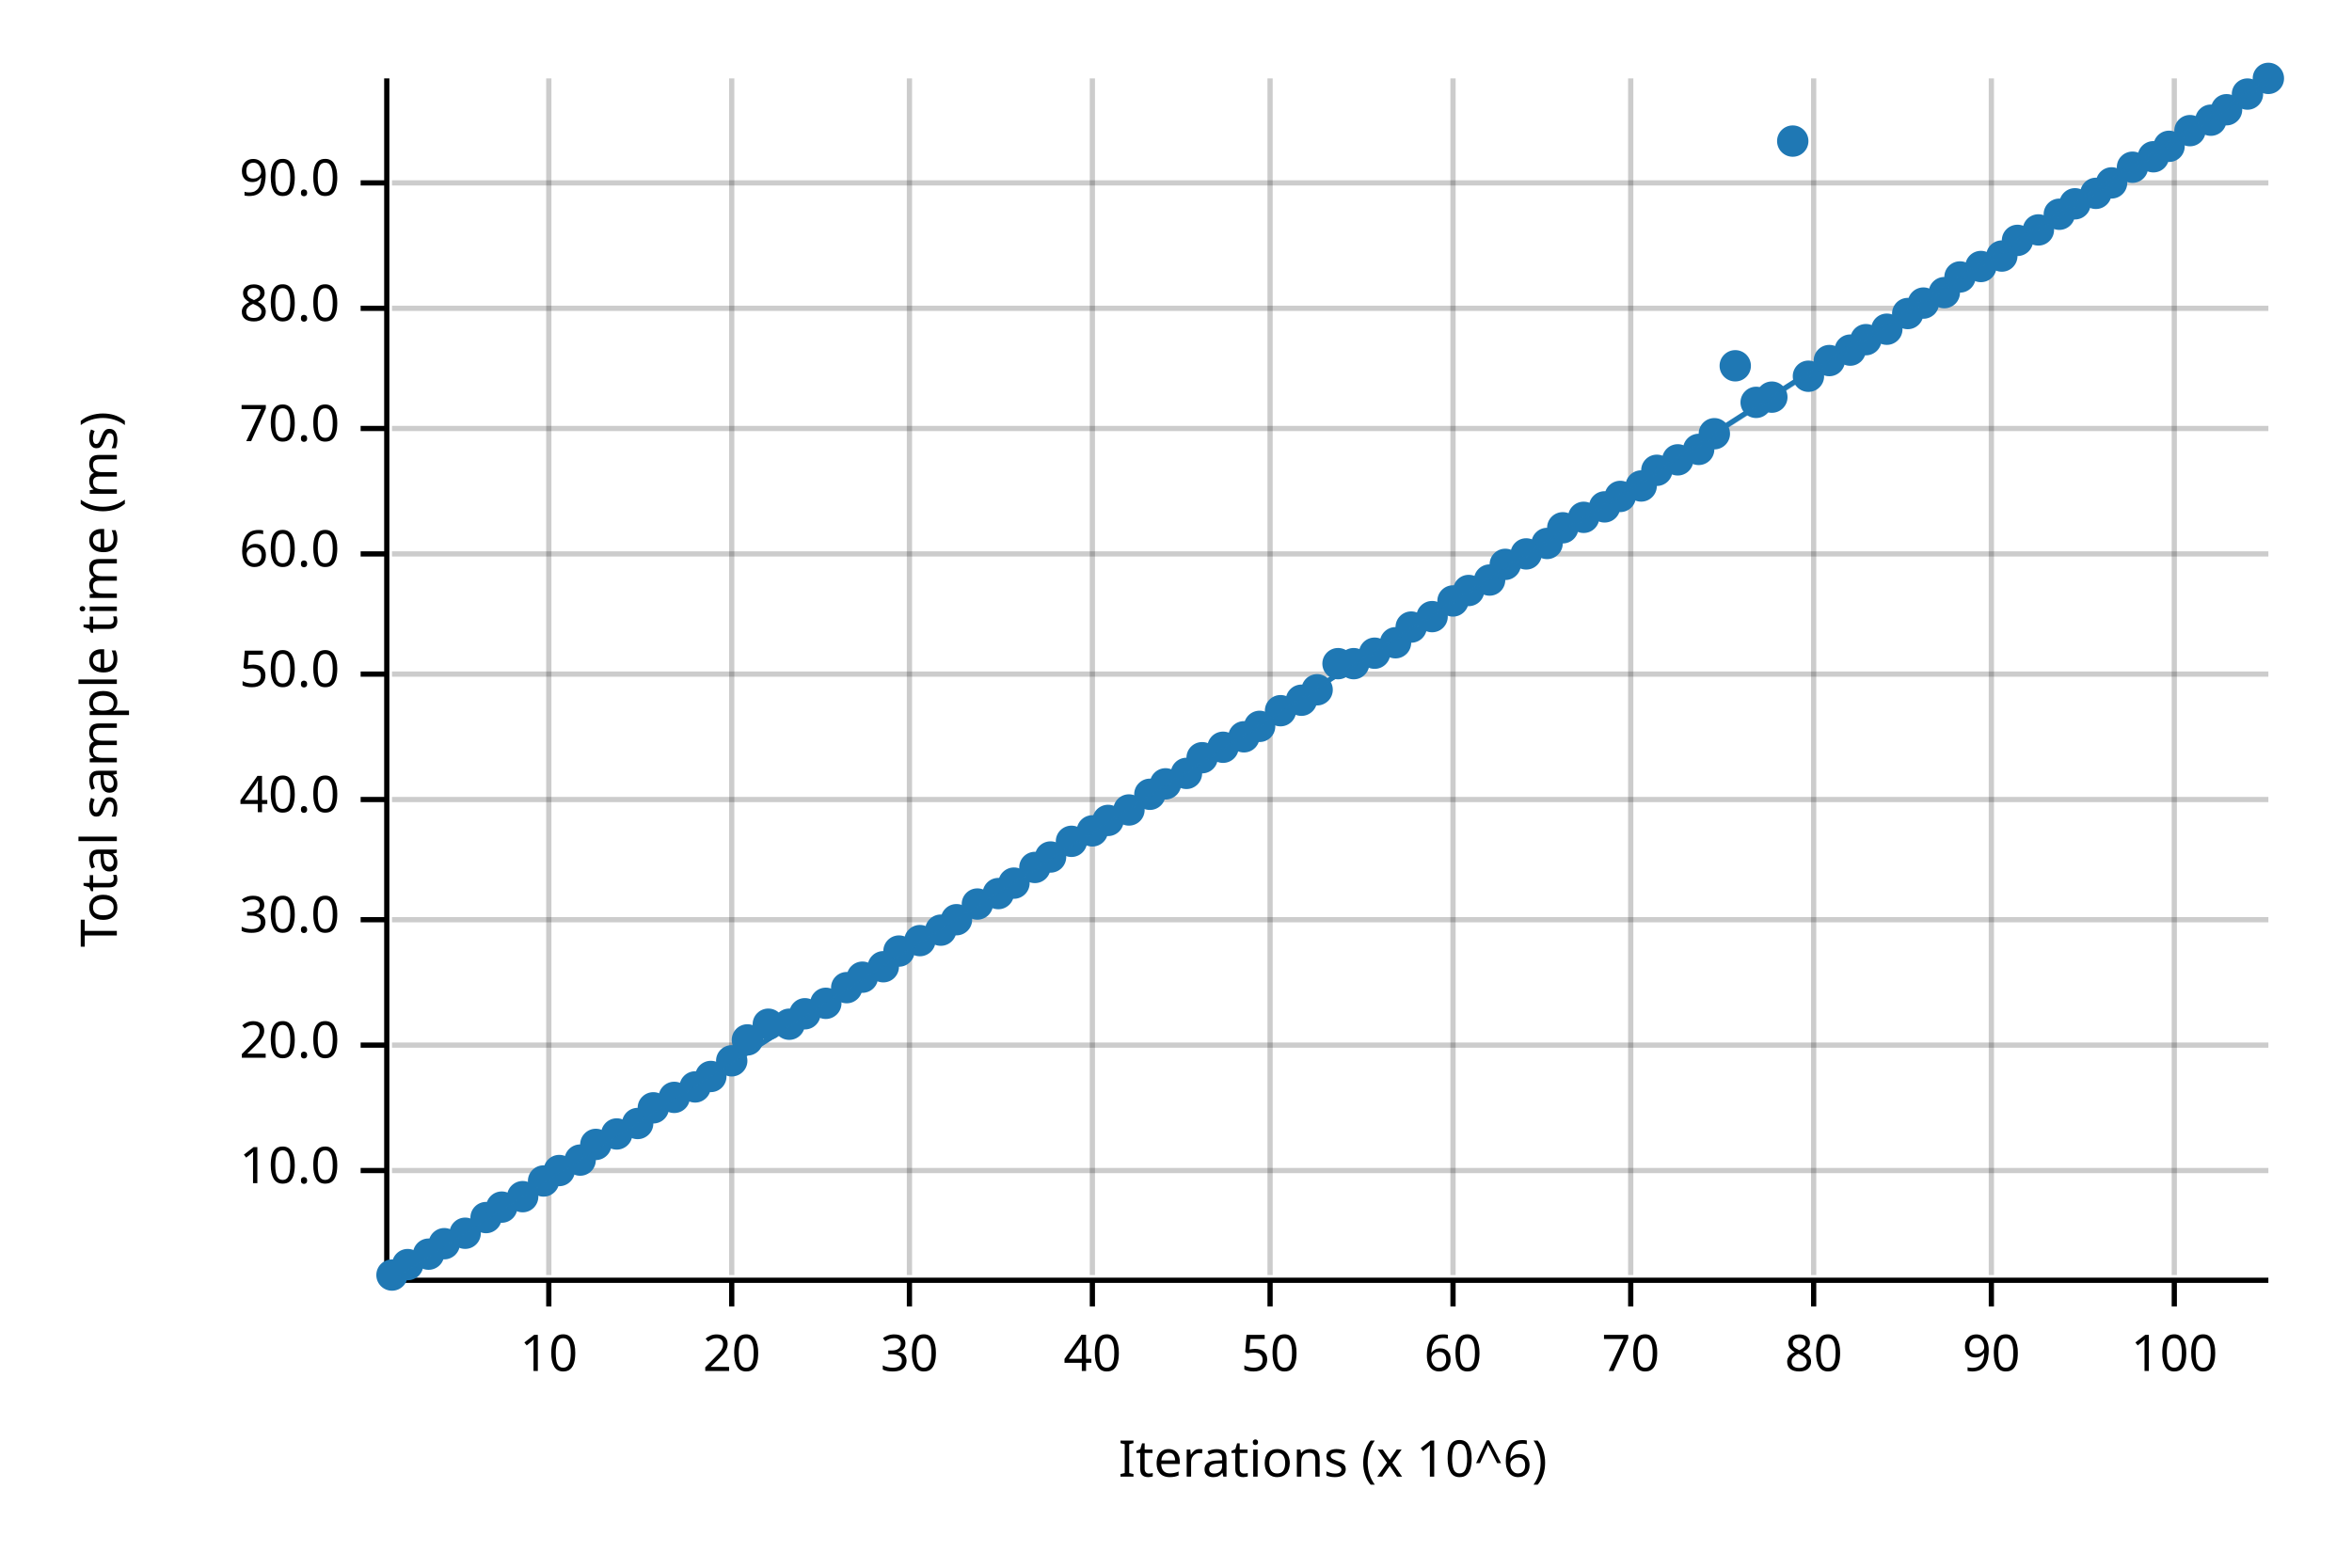
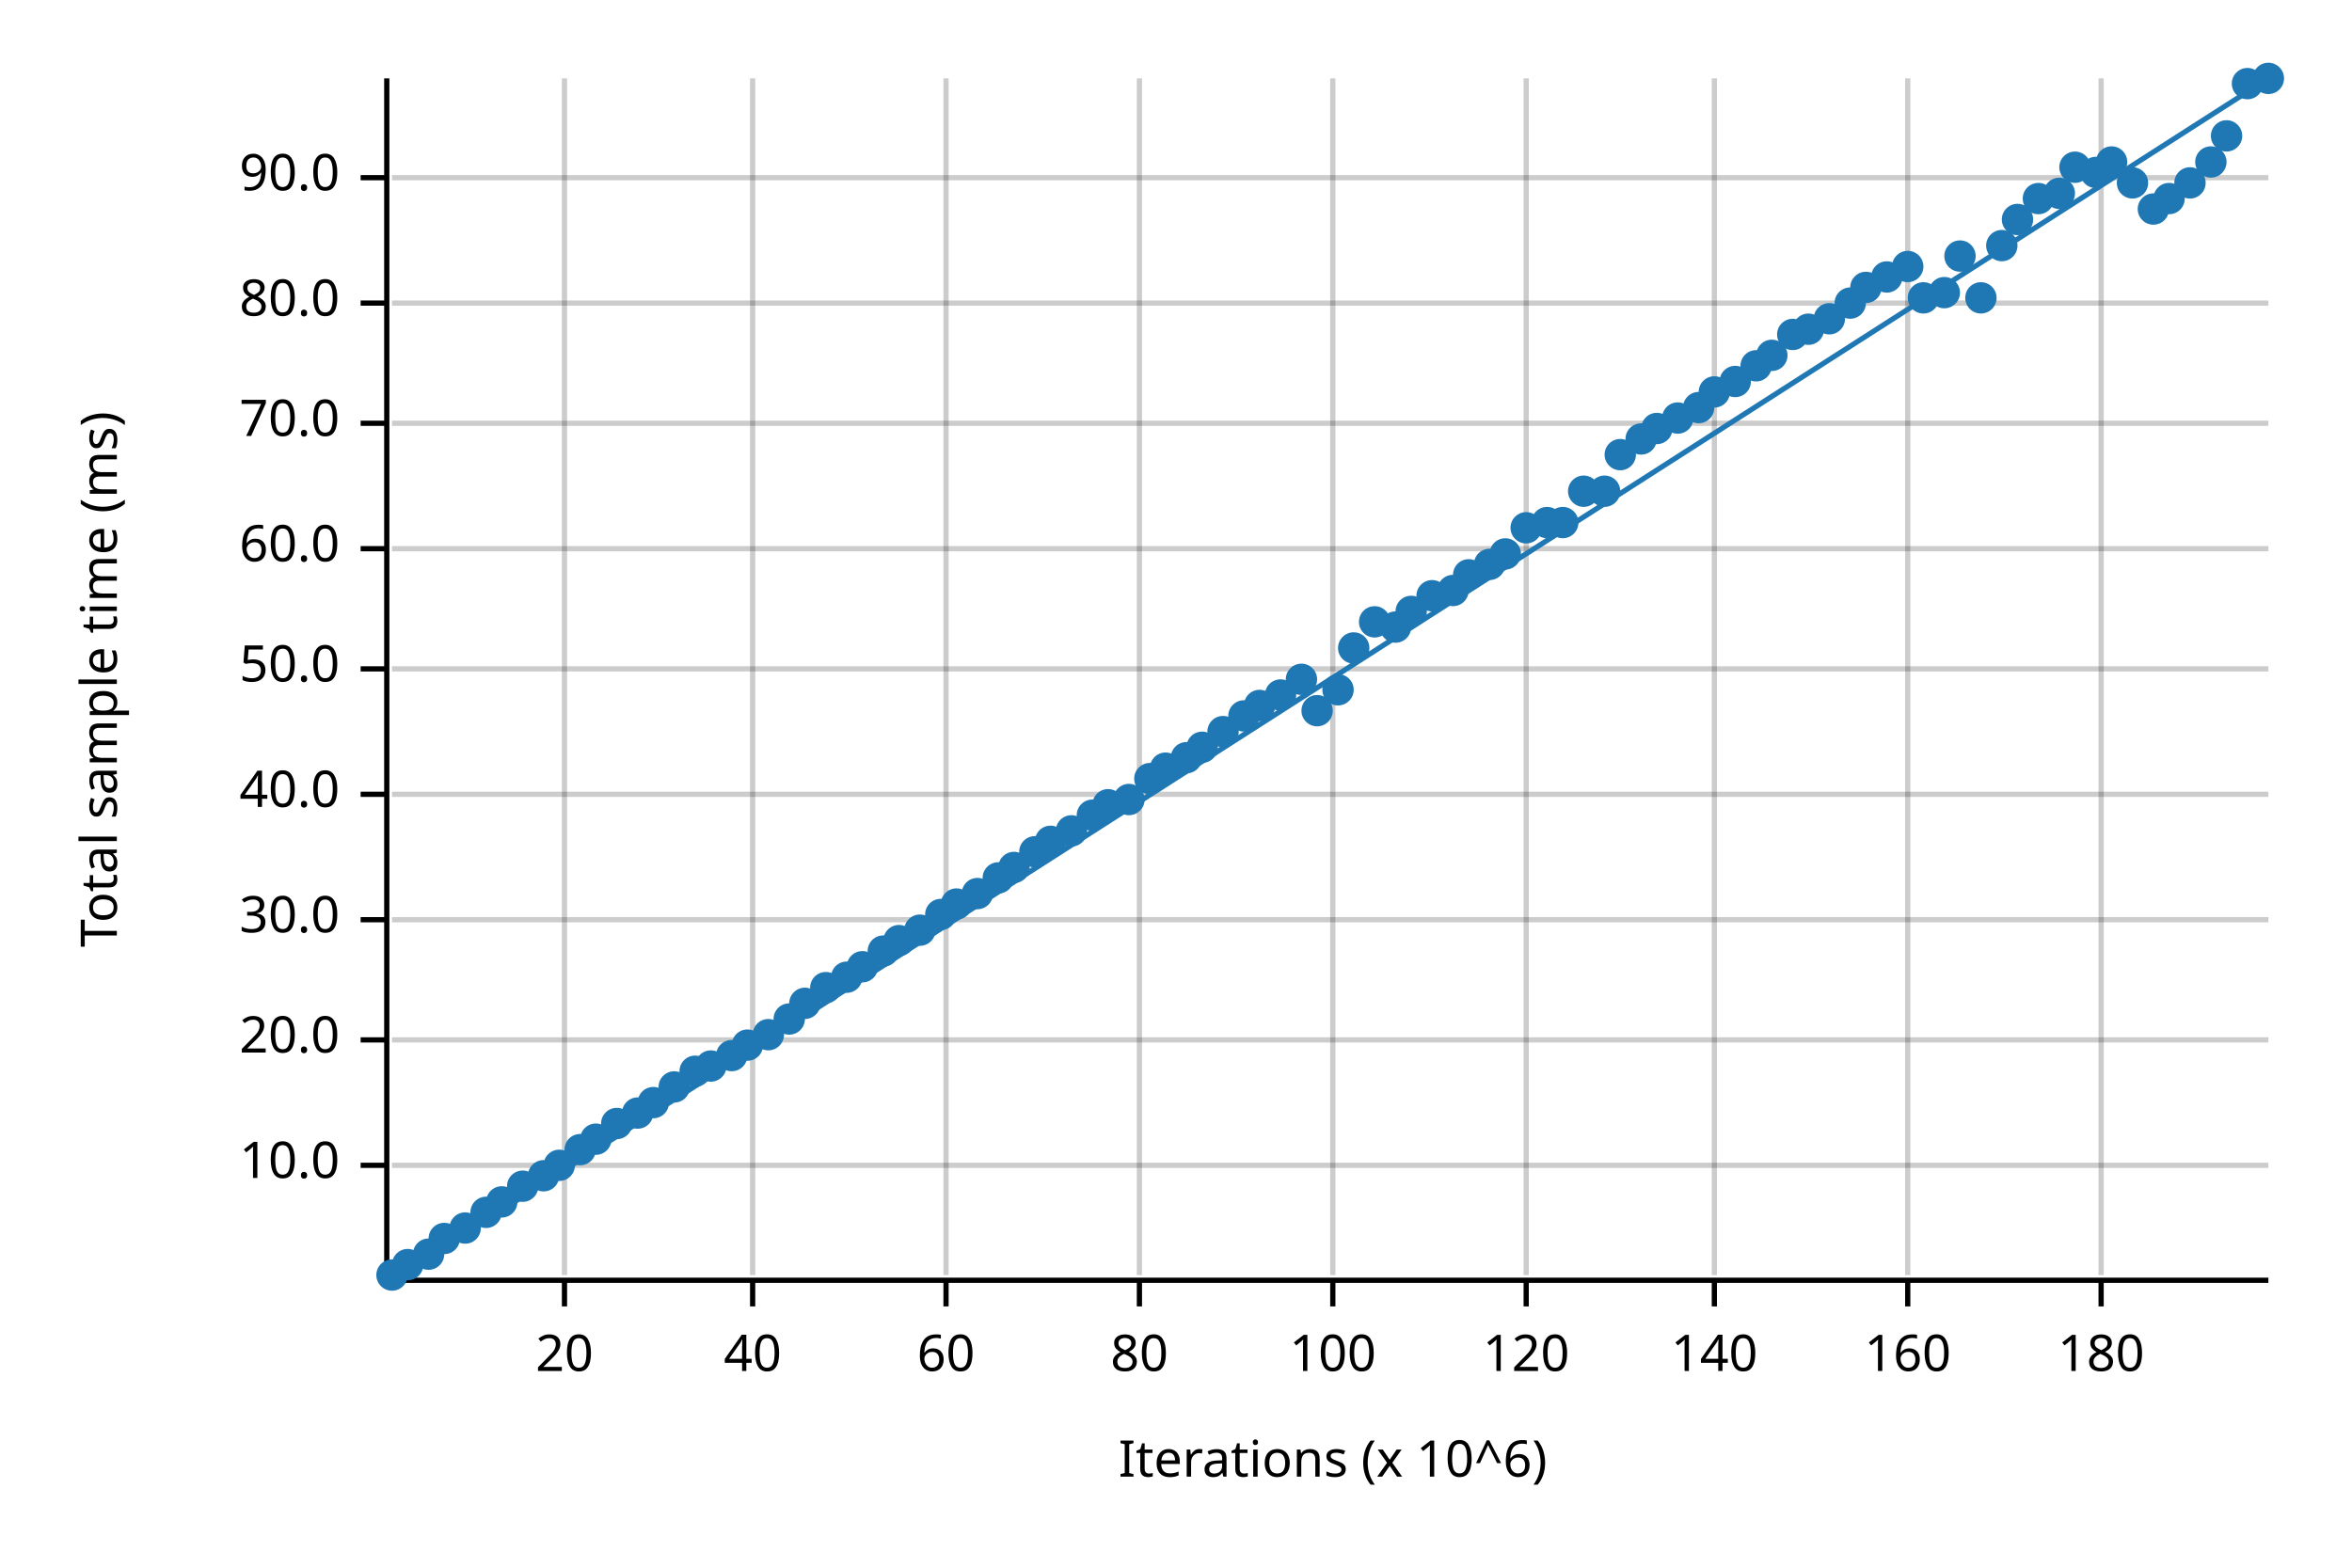
<svg xmlns="http://www.w3.org/2000/svg" width="450" height="300" viewBox="0 0 450 300">
  <text x="15" y="130" dy="0.76em" text-anchor="middle" font-family="sans-serif" font-size="9.677" opacity="1" fill="#000000" transform="rotate(270, 15, 130)">
Total sample time (ms)
</text>
  <text x="255" y="285" dy="-0.5ex" text-anchor="middle" font-family="sans-serif" font-size="9.677" opacity="1" fill="#000000">
Iterations (x 10^6)
</text>
-   <line opacity="0.2" stroke="#000000" stroke-width="1" x1="105" y1="244" x2="105" y2="15" />
-   <line opacity="0.2" stroke="#000000" stroke-width="1" x1="140" y1="244" x2="140" y2="15" />
-   <line opacity="0.2" stroke="#000000" stroke-width="1" x1="174" y1="244" x2="174" y2="15" />
-   <line opacity="0.2" stroke="#000000" stroke-width="1" x1="209" y1="244" x2="209" y2="15" />
-   <line opacity="0.2" stroke="#000000" stroke-width="1" x1="243" y1="244" x2="243" y2="15" />
-   <line opacity="0.2" stroke="#000000" stroke-width="1" x1="278" y1="244" x2="278" y2="15" />
-   <line opacity="0.2" stroke="#000000" stroke-width="1" x1="312" y1="244" x2="312" y2="15" />
-   <line opacity="0.2" stroke="#000000" stroke-width="1" x1="347" y1="244" x2="347" y2="15" />
-   <line opacity="0.2" stroke="#000000" stroke-width="1" x1="381" y1="244" x2="381" y2="15" />
-   <line opacity="0.2" stroke="#000000" stroke-width="1" x1="416" y1="244" x2="416" y2="15" />
-   <line opacity="0.2" stroke="#000000" stroke-width="1" x1="75" y1="224" x2="434" y2="224" />
-   <line opacity="0.2" stroke="#000000" stroke-width="1" x1="75" y1="200" x2="434" y2="200" />
+   <line opacity="0.2" stroke="#000000" stroke-width="1" x1="108" y1="244" x2="108" y2="15" />
+   <line opacity="0.2" stroke="#000000" stroke-width="1" x1="144" y1="244" x2="144" y2="15" />
+   <line opacity="0.2" stroke="#000000" stroke-width="1" x1="181" y1="244" x2="181" y2="15" />
+   <line opacity="0.2" stroke="#000000" stroke-width="1" x1="218" y1="244" x2="218" y2="15" />
+   <line opacity="0.2" stroke="#000000" stroke-width="1" x1="255" y1="244" x2="255" y2="15" />
+   <line opacity="0.2" stroke="#000000" stroke-width="1" x1="292" y1="244" x2="292" y2="15" />
+   <line opacity="0.2" stroke="#000000" stroke-width="1" x1="328" y1="244" x2="328" y2="15" />
+   <line opacity="0.2" stroke="#000000" stroke-width="1" x1="365" y1="244" x2="365" y2="15" />
+   <line opacity="0.2" stroke="#000000" stroke-width="1" x1="402" y1="244" x2="402" y2="15" />
+   <line opacity="0.2" stroke="#000000" stroke-width="1" x1="75" y1="223" x2="434" y2="223" />
+   <line opacity="0.2" stroke="#000000" stroke-width="1" x1="75" y1="199" x2="434" y2="199" />
  <line opacity="0.2" stroke="#000000" stroke-width="1" x1="75" y1="176" x2="434" y2="176" />
-   <line opacity="0.2" stroke="#000000" stroke-width="1" x1="75" y1="153" x2="434" y2="153" />
-   <line opacity="0.2" stroke="#000000" stroke-width="1" x1="75" y1="129" x2="434" y2="129" />
-   <line opacity="0.2" stroke="#000000" stroke-width="1" x1="75" y1="106" x2="434" y2="106" />
-   <line opacity="0.2" stroke="#000000" stroke-width="1" x1="75" y1="82" x2="434" y2="82" />
-   <line opacity="0.2" stroke="#000000" stroke-width="1" x1="75" y1="59" x2="434" y2="59" />
-   <line opacity="0.2" stroke="#000000" stroke-width="1" x1="75" y1="35" x2="434" y2="35" />
+   <line opacity="0.2" stroke="#000000" stroke-width="1" x1="75" y1="152" x2="434" y2="152" />
+   <line opacity="0.2" stroke="#000000" stroke-width="1" x1="75" y1="128" x2="434" y2="128" />
+   <line opacity="0.2" stroke="#000000" stroke-width="1" x1="75" y1="105" x2="434" y2="105" />
+   <line opacity="0.2" stroke="#000000" stroke-width="1" x1="75" y1="81" x2="434" y2="81" />
+   <line opacity="0.2" stroke="#000000" stroke-width="1" x1="75" y1="58" x2="434" y2="58" />
+   <line opacity="0.2" stroke="#000000" stroke-width="1" x1="75" y1="34" x2="434" y2="34" />
  <polyline fill="none" opacity="1" stroke="#000000" stroke-width="1" points="74,15 74,244 " />
-   <text x="65" y="224" dy="0.5ex" text-anchor="end" font-family="sans-serif" font-size="9.677" opacity="1" fill="#000000">
+   <text x="65" y="223" dy="0.5ex" text-anchor="end" font-family="sans-serif" font-size="9.677" opacity="1" fill="#000000">
10.0
</text>
-   <polyline fill="none" opacity="1" stroke="#000000" stroke-width="1" points="69,224 74,224 " />
-   <text x="65" y="200" dy="0.5ex" text-anchor="end" font-family="sans-serif" font-size="9.677" opacity="1" fill="#000000">
+   <polyline fill="none" opacity="1" stroke="#000000" stroke-width="1" points="69,223 74,223 " />
+   <text x="65" y="199" dy="0.5ex" text-anchor="end" font-family="sans-serif" font-size="9.677" opacity="1" fill="#000000">
20.0
</text>
-   <polyline fill="none" opacity="1" stroke="#000000" stroke-width="1" points="69,200 74,200 " />
+   <polyline fill="none" opacity="1" stroke="#000000" stroke-width="1" points="69,199 74,199 " />
  <text x="65" y="176" dy="0.5ex" text-anchor="end" font-family="sans-serif" font-size="9.677" opacity="1" fill="#000000">
30.0
</text>
  <polyline fill="none" opacity="1" stroke="#000000" stroke-width="1" points="69,176 74,176 " />
-   <text x="65" y="153" dy="0.5ex" text-anchor="end" font-family="sans-serif" font-size="9.677" opacity="1" fill="#000000">
+   <text x="65" y="152" dy="0.5ex" text-anchor="end" font-family="sans-serif" font-size="9.677" opacity="1" fill="#000000">
40.0
</text>
-   <polyline fill="none" opacity="1" stroke="#000000" stroke-width="1" points="69,153 74,153 " />
-   <text x="65" y="129" dy="0.5ex" text-anchor="end" font-family="sans-serif" font-size="9.677" opacity="1" fill="#000000">
+   <polyline fill="none" opacity="1" stroke="#000000" stroke-width="1" points="69,152 74,152 " />
+   <text x="65" y="128" dy="0.5ex" text-anchor="end" font-family="sans-serif" font-size="9.677" opacity="1" fill="#000000">
50.0
</text>
-   <polyline fill="none" opacity="1" stroke="#000000" stroke-width="1" points="69,129 74,129 " />
-   <text x="65" y="106" dy="0.5ex" text-anchor="end" font-family="sans-serif" font-size="9.677" opacity="1" fill="#000000">
+   <polyline fill="none" opacity="1" stroke="#000000" stroke-width="1" points="69,128 74,128 " />
+   <text x="65" y="105" dy="0.5ex" text-anchor="end" font-family="sans-serif" font-size="9.677" opacity="1" fill="#000000">
60.0
</text>
-   <polyline fill="none" opacity="1" stroke="#000000" stroke-width="1" points="69,106 74,106 " />
-   <text x="65" y="82" dy="0.5ex" text-anchor="end" font-family="sans-serif" font-size="9.677" opacity="1" fill="#000000">
+   <polyline fill="none" opacity="1" stroke="#000000" stroke-width="1" points="69,105 74,105 " />
+   <text x="65" y="81" dy="0.5ex" text-anchor="end" font-family="sans-serif" font-size="9.677" opacity="1" fill="#000000">
70.0
</text>
-   <polyline fill="none" opacity="1" stroke="#000000" stroke-width="1" points="69,82 74,82 " />
-   <text x="65" y="59" dy="0.5ex" text-anchor="end" font-family="sans-serif" font-size="9.677" opacity="1" fill="#000000">
+   <polyline fill="none" opacity="1" stroke="#000000" stroke-width="1" points="69,81 74,81 " />
+   <text x="65" y="58" dy="0.5ex" text-anchor="end" font-family="sans-serif" font-size="9.677" opacity="1" fill="#000000">
80.0
</text>
-   <polyline fill="none" opacity="1" stroke="#000000" stroke-width="1" points="69,59 74,59 " />
-   <text x="65" y="35" dy="0.5ex" text-anchor="end" font-family="sans-serif" font-size="9.677" opacity="1" fill="#000000">
+   <polyline fill="none" opacity="1" stroke="#000000" stroke-width="1" points="69,58 74,58 " />
+   <text x="65" y="34" dy="0.5ex" text-anchor="end" font-family="sans-serif" font-size="9.677" opacity="1" fill="#000000">
90.0
</text>
-   <polyline fill="none" opacity="1" stroke="#000000" stroke-width="1" points="69,35 74,35 " />
+   <polyline fill="none" opacity="1" stroke="#000000" stroke-width="1" points="69,34 74,34 " />
  <polyline fill="none" opacity="1" stroke="#000000" stroke-width="1" points="75,245 434,245 " />
-   <text x="105" y="255" dy="0.76em" text-anchor="middle" font-family="sans-serif" font-size="9.677" opacity="1" fill="#000000">
- 10
- </text>
-   <polyline fill="none" opacity="1" stroke="#000000" stroke-width="1" points="105,245 105,250 " />
-   <text x="140" y="255" dy="0.76em" text-anchor="middle" font-family="sans-serif" font-size="9.677" opacity="1" fill="#000000">
+   <text x="108" y="255" dy="0.76em" text-anchor="middle" font-family="sans-serif" font-size="9.677" opacity="1" fill="#000000">
20
</text>
-   <polyline fill="none" opacity="1" stroke="#000000" stroke-width="1" points="140,245 140,250 " />
-   <text x="174" y="255" dy="0.76em" text-anchor="middle" font-family="sans-serif" font-size="9.677" opacity="1" fill="#000000">
- 30
- </text>
-   <polyline fill="none" opacity="1" stroke="#000000" stroke-width="1" points="174,245 174,250 " />
-   <text x="209" y="255" dy="0.76em" text-anchor="middle" font-family="sans-serif" font-size="9.677" opacity="1" fill="#000000">
+   <polyline fill="none" opacity="1" stroke="#000000" stroke-width="1" points="108,245 108,250 " />
+   <text x="144" y="255" dy="0.76em" text-anchor="middle" font-family="sans-serif" font-size="9.677" opacity="1" fill="#000000">
40
</text>
-   <polyline fill="none" opacity="1" stroke="#000000" stroke-width="1" points="209,245 209,250 " />
-   <text x="243" y="255" dy="0.76em" text-anchor="middle" font-family="sans-serif" font-size="9.677" opacity="1" fill="#000000">
- 50
- </text>
-   <polyline fill="none" opacity="1" stroke="#000000" stroke-width="1" points="243,245 243,250 " />
-   <text x="278" y="255" dy="0.76em" text-anchor="middle" font-family="sans-serif" font-size="9.677" opacity="1" fill="#000000">
+   <polyline fill="none" opacity="1" stroke="#000000" stroke-width="1" points="144,245 144,250 " />
+   <text x="181" y="255" dy="0.76em" text-anchor="middle" font-family="sans-serif" font-size="9.677" opacity="1" fill="#000000">
60
</text>
-   <polyline fill="none" opacity="1" stroke="#000000" stroke-width="1" points="278,245 278,250 " />
-   <text x="312" y="255" dy="0.76em" text-anchor="middle" font-family="sans-serif" font-size="9.677" opacity="1" fill="#000000">
- 70
- </text>
-   <polyline fill="none" opacity="1" stroke="#000000" stroke-width="1" points="312,245 312,250 " />
-   <text x="347" y="255" dy="0.76em" text-anchor="middle" font-family="sans-serif" font-size="9.677" opacity="1" fill="#000000">
+   <polyline fill="none" opacity="1" stroke="#000000" stroke-width="1" points="181,245 181,250 " />
+   <text x="218" y="255" dy="0.76em" text-anchor="middle" font-family="sans-serif" font-size="9.677" opacity="1" fill="#000000">
80
</text>
-   <polyline fill="none" opacity="1" stroke="#000000" stroke-width="1" points="347,245 347,250 " />
-   <text x="381" y="255" dy="0.76em" text-anchor="middle" font-family="sans-serif" font-size="9.677" opacity="1" fill="#000000">
- 90
- </text>
-   <polyline fill="none" opacity="1" stroke="#000000" stroke-width="1" points="381,245 381,250 " />
-   <text x="416" y="255" dy="0.76em" text-anchor="middle" font-family="sans-serif" font-size="9.677" opacity="1" fill="#000000">
+   <polyline fill="none" opacity="1" stroke="#000000" stroke-width="1" points="218,245 218,250 " />
+   <text x="255" y="255" dy="0.76em" text-anchor="middle" font-family="sans-serif" font-size="9.677" opacity="1" fill="#000000">
100
</text>
-   <polyline fill="none" opacity="1" stroke="#000000" stroke-width="1" points="416,245 416,250 " />
+   <polyline fill="none" opacity="1" stroke="#000000" stroke-width="1" points="255,245 255,250 " />
+   <text x="292" y="255" dy="0.76em" text-anchor="middle" font-family="sans-serif" font-size="9.677" opacity="1" fill="#000000">
+ 120
+ </text>
+   <polyline fill="none" opacity="1" stroke="#000000" stroke-width="1" points="292,245 292,250 " />
+   <text x="328" y="255" dy="0.76em" text-anchor="middle" font-family="sans-serif" font-size="9.677" opacity="1" fill="#000000">
+ 140
+ </text>
+   <polyline fill="none" opacity="1" stroke="#000000" stroke-width="1" points="328,245 328,250 " />
+   <text x="365" y="255" dy="0.76em" text-anchor="middle" font-family="sans-serif" font-size="9.677" opacity="1" fill="#000000">
+ 160
+ </text>
+   <polyline fill="none" opacity="1" stroke="#000000" stroke-width="1" points="365,245 365,250 " />
+   <text x="402" y="255" dy="0.76em" text-anchor="middle" font-family="sans-serif" font-size="9.677" opacity="1" fill="#000000">
+ 180
+ </text>
+   <polyline fill="none" opacity="1" stroke="#000000" stroke-width="1" points="402,245 402,250 " />
  <circle cx="75" cy="244" r="3" opacity="1" fill="#1F78B4" stroke="none" stroke-width="1" />
  <circle cx="78" cy="242" r="3" opacity="1" fill="#1F78B4" stroke="none" stroke-width="1" />
  <circle cx="82" cy="240" r="3" opacity="1" fill="#1F78B4" stroke="none" stroke-width="1" />
-   <circle cx="85" cy="238" r="3" opacity="1" fill="#1F78B4" stroke="none" stroke-width="1" />
-   <circle cx="89" cy="236" r="3" opacity="1" fill="#1F78B4" stroke="none" stroke-width="1" />
-   <circle cx="93" cy="233" r="3" opacity="1" fill="#1F78B4" stroke="none" stroke-width="1" />
-   <circle cx="96" cy="231" r="3" opacity="1" fill="#1F78B4" stroke="none" stroke-width="1" />
-   <circle cx="100" cy="229" r="3" opacity="1" fill="#1F78B4" stroke="none" stroke-width="1" />
-   <circle cx="104" cy="226" r="3" opacity="1" fill="#1F78B4" stroke="none" stroke-width="1" />
-   <circle cx="107" cy="224" r="3" opacity="1" fill="#1F78B4" stroke="none" stroke-width="1" />
-   <circle cx="111" cy="222" r="3" opacity="1" fill="#1F78B4" stroke="none" stroke-width="1" />
-   <circle cx="114" cy="219" r="3" opacity="1" fill="#1F78B4" stroke="none" stroke-width="1" />
-   <circle cx="118" cy="217" r="3" opacity="1" fill="#1F78B4" stroke="none" stroke-width="1" />
-   <circle cx="122" cy="215" r="3" opacity="1" fill="#1F78B4" stroke="none" stroke-width="1" />
-   <circle cx="125" cy="212" r="3" opacity="1" fill="#1F78B4" stroke="none" stroke-width="1" />
-   <circle cx="129" cy="210" r="3" opacity="1" fill="#1F78B4" stroke="none" stroke-width="1" />
-   <circle cx="133" cy="208" r="3" opacity="1" fill="#1F78B4" stroke="none" stroke-width="1" />
-   <circle cx="136" cy="206" r="3" opacity="1" fill="#1F78B4" stroke="none" stroke-width="1" />
-   <circle cx="140" cy="203" r="3" opacity="1" fill="#1F78B4" stroke="none" stroke-width="1" />
-   <circle cx="143" cy="199" r="3" opacity="1" fill="#1F78B4" stroke="none" stroke-width="1" />
-   <circle cx="147" cy="196" r="3" opacity="1" fill="#1F78B4" stroke="none" stroke-width="1" />
-   <circle cx="151" cy="196" r="3" opacity="1" fill="#1F78B4" stroke="none" stroke-width="1" />
-   <circle cx="154" cy="194" r="3" opacity="1" fill="#1F78B4" stroke="none" stroke-width="1" />
-   <circle cx="158" cy="192" r="3" opacity="1" fill="#1F78B4" stroke="none" stroke-width="1" />
-   <circle cx="162" cy="189" r="3" opacity="1" fill="#1F78B4" stroke="none" stroke-width="1" />
-   <circle cx="165" cy="187" r="3" opacity="1" fill="#1F78B4" stroke="none" stroke-width="1" />
-   <circle cx="169" cy="185" r="3" opacity="1" fill="#1F78B4" stroke="none" stroke-width="1" />
-   <circle cx="172" cy="182" r="3" opacity="1" fill="#1F78B4" stroke="none" stroke-width="1" />
-   <circle cx="176" cy="180" r="3" opacity="1" fill="#1F78B4" stroke="none" stroke-width="1" />
-   <circle cx="180" cy="178" r="3" opacity="1" fill="#1F78B4" stroke="none" stroke-width="1" />
-   <circle cx="183" cy="176" r="3" opacity="1" fill="#1F78B4" stroke="none" stroke-width="1" />
-   <circle cx="187" cy="173" r="3" opacity="1" fill="#1F78B4" stroke="none" stroke-width="1" />
-   <circle cx="191" cy="171" r="3" opacity="1" fill="#1F78B4" stroke="none" stroke-width="1" />
-   <circle cx="194" cy="169" r="3" opacity="1" fill="#1F78B4" stroke="none" stroke-width="1" />
-   <circle cx="198" cy="166" r="3" opacity="1" fill="#1F78B4" stroke="none" stroke-width="1" />
-   <circle cx="201" cy="164" r="3" opacity="1" fill="#1F78B4" stroke="none" stroke-width="1" />
-   <circle cx="205" cy="161" r="3" opacity="1" fill="#1F78B4" stroke="none" stroke-width="1" />
-   <circle cx="209" cy="159" r="3" opacity="1" fill="#1F78B4" stroke="none" stroke-width="1" />
-   <circle cx="212" cy="157" r="3" opacity="1" fill="#1F78B4" stroke="none" stroke-width="1" />
-   <circle cx="216" cy="155" r="3" opacity="1" fill="#1F78B4" stroke="none" stroke-width="1" />
-   <circle cx="220" cy="152" r="3" opacity="1" fill="#1F78B4" stroke="none" stroke-width="1" />
-   <circle cx="223" cy="150" r="3" opacity="1" fill="#1F78B4" stroke="none" stroke-width="1" />
-   <circle cx="227" cy="148" r="3" opacity="1" fill="#1F78B4" stroke="none" stroke-width="1" />
-   <circle cx="230" cy="145" r="3" opacity="1" fill="#1F78B4" stroke="none" stroke-width="1" />
-   <circle cx="234" cy="143" r="3" opacity="1" fill="#1F78B4" stroke="none" stroke-width="1" />
-   <circle cx="238" cy="141" r="3" opacity="1" fill="#1F78B4" stroke="none" stroke-width="1" />
-   <circle cx="241" cy="139" r="3" opacity="1" fill="#1F78B4" stroke="none" stroke-width="1" />
-   <circle cx="245" cy="136" r="3" opacity="1" fill="#1F78B4" stroke="none" stroke-width="1" />
-   <circle cx="249" cy="134" r="3" opacity="1" fill="#1F78B4" stroke="none" stroke-width="1" />
-   <circle cx="252" cy="132" r="3" opacity="1" fill="#1F78B4" stroke="none" stroke-width="1" />
-   <circle cx="256" cy="127" r="3" opacity="1" fill="#1F78B4" stroke="none" stroke-width="1" />
-   <circle cx="259" cy="127" r="3" opacity="1" fill="#1F78B4" stroke="none" stroke-width="1" />
-   <circle cx="263" cy="125" r="3" opacity="1" fill="#1F78B4" stroke="none" stroke-width="1" />
-   <circle cx="267" cy="123" r="3" opacity="1" fill="#1F78B4" stroke="none" stroke-width="1" />
-   <circle cx="270" cy="120" r="3" opacity="1" fill="#1F78B4" stroke="none" stroke-width="1" />
-   <circle cx="274" cy="118" r="3" opacity="1" fill="#1F78B4" stroke="none" stroke-width="1" />
-   <circle cx="278" cy="115" r="3" opacity="1" fill="#1F78B4" stroke="none" stroke-width="1" />
-   <circle cx="281" cy="113" r="3" opacity="1" fill="#1F78B4" stroke="none" stroke-width="1" />
-   <circle cx="285" cy="111" r="3" opacity="1" fill="#1F78B4" stroke="none" stroke-width="1" />
-   <circle cx="288" cy="108" r="3" opacity="1" fill="#1F78B4" stroke="none" stroke-width="1" />
-   <circle cx="292" cy="106" r="3" opacity="1" fill="#1F78B4" stroke="none" stroke-width="1" />
-   <circle cx="296" cy="104" r="3" opacity="1" fill="#1F78B4" stroke="none" stroke-width="1" />
-   <circle cx="299" cy="101" r="3" opacity="1" fill="#1F78B4" stroke="none" stroke-width="1" />
-   <circle cx="303" cy="99" r="3" opacity="1" fill="#1F78B4" stroke="none" stroke-width="1" />
-   <circle cx="307" cy="97" r="3" opacity="1" fill="#1F78B4" stroke="none" stroke-width="1" />
-   <circle cx="310" cy="95" r="3" opacity="1" fill="#1F78B4" stroke="none" stroke-width="1" />
-   <circle cx="314" cy="93" r="3" opacity="1" fill="#1F78B4" stroke="none" stroke-width="1" />
-   <circle cx="317" cy="90" r="3" opacity="1" fill="#1F78B4" stroke="none" stroke-width="1" />
-   <circle cx="321" cy="88" r="3" opacity="1" fill="#1F78B4" stroke="none" stroke-width="1" />
-   <circle cx="325" cy="86" r="3" opacity="1" fill="#1F78B4" stroke="none" stroke-width="1" />
-   <circle cx="328" cy="83" r="3" opacity="1" fill="#1F78B4" stroke="none" stroke-width="1" />
-   <circle cx="332" cy="70" r="3" opacity="1" fill="#1F78B4" stroke="none" stroke-width="1" />
-   <circle cx="336" cy="77" r="3" opacity="1" fill="#1F78B4" stroke="none" stroke-width="1" />
-   <circle cx="339" cy="76" r="3" opacity="1" fill="#1F78B4" stroke="none" stroke-width="1" />
-   <circle cx="343" cy="27" r="3" opacity="1" fill="#1F78B4" stroke="none" stroke-width="1" />
-   <circle cx="346" cy="72" r="3" opacity="1" fill="#1F78B4" stroke="none" stroke-width="1" />
-   <circle cx="350" cy="69" r="3" opacity="1" fill="#1F78B4" stroke="none" stroke-width="1" />
-   <circle cx="354" cy="67" r="3" opacity="1" fill="#1F78B4" stroke="none" stroke-width="1" />
-   <circle cx="357" cy="65" r="3" opacity="1" fill="#1F78B4" stroke="none" stroke-width="1" />
-   <circle cx="361" cy="63" r="3" opacity="1" fill="#1F78B4" stroke="none" stroke-width="1" />
-   <circle cx="365" cy="60" r="3" opacity="1" fill="#1F78B4" stroke="none" stroke-width="1" />
-   <circle cx="368" cy="58" r="3" opacity="1" fill="#1F78B4" stroke="none" stroke-width="1" />
+   <circle cx="85" cy="237" r="3" opacity="1" fill="#1F78B4" stroke="none" stroke-width="1" />
+   <circle cx="89" cy="235" r="3" opacity="1" fill="#1F78B4" stroke="none" stroke-width="1" />
+   <circle cx="93" cy="232" r="3" opacity="1" fill="#1F78B4" stroke="none" stroke-width="1" />
+   <circle cx="96" cy="230" r="3" opacity="1" fill="#1F78B4" stroke="none" stroke-width="1" />
+   <circle cx="100" cy="227" r="3" opacity="1" fill="#1F78B4" stroke="none" stroke-width="1" />
+   <circle cx="104" cy="225" r="3" opacity="1" fill="#1F78B4" stroke="none" stroke-width="1" />
+   <circle cx="107" cy="223" r="3" opacity="1" fill="#1F78B4" stroke="none" stroke-width="1" />
+   <circle cx="111" cy="220" r="3" opacity="1" fill="#1F78B4" stroke="none" stroke-width="1" />
+   <circle cx="114" cy="218" r="3" opacity="1" fill="#1F78B4" stroke="none" stroke-width="1" />
+   <circle cx="118" cy="215" r="3" opacity="1" fill="#1F78B4" stroke="none" stroke-width="1" />
+   <circle cx="122" cy="213" r="3" opacity="1" fill="#1F78B4" stroke="none" stroke-width="1" />
+   <circle cx="125" cy="211" r="3" opacity="1" fill="#1F78B4" stroke="none" stroke-width="1" />
+   <circle cx="129" cy="208" r="3" opacity="1" fill="#1F78B4" stroke="none" stroke-width="1" />
+   <circle cx="133" cy="205" r="3" opacity="1" fill="#1F78B4" stroke="none" stroke-width="1" />
+   <circle cx="136" cy="204" r="3" opacity="1" fill="#1F78B4" stroke="none" stroke-width="1" />
+   <circle cx="140" cy="202" r="3" opacity="1" fill="#1F78B4" stroke="none" stroke-width="1" />
+   <circle cx="143" cy="200" r="3" opacity="1" fill="#1F78B4" stroke="none" stroke-width="1" />
+   <circle cx="147" cy="198" r="3" opacity="1" fill="#1F78B4" stroke="none" stroke-width="1" />
+   <circle cx="151" cy="195" r="3" opacity="1" fill="#1F78B4" stroke="none" stroke-width="1" />
+   <circle cx="154" cy="192" r="3" opacity="1" fill="#1F78B4" stroke="none" stroke-width="1" />
+   <circle cx="158" cy="189" r="3" opacity="1" fill="#1F78B4" stroke="none" stroke-width="1" />
+   <circle cx="162" cy="187" r="3" opacity="1" fill="#1F78B4" stroke="none" stroke-width="1" />
+   <circle cx="165" cy="185" r="3" opacity="1" fill="#1F78B4" stroke="none" stroke-width="1" />
+   <circle cx="169" cy="182" r="3" opacity="1" fill="#1F78B4" stroke="none" stroke-width="1" />
+   <circle cx="172" cy="180" r="3" opacity="1" fill="#1F78B4" stroke="none" stroke-width="1" />
+   <circle cx="176" cy="178" r="3" opacity="1" fill="#1F78B4" stroke="none" stroke-width="1" />
+   <circle cx="180" cy="175" r="3" opacity="1" fill="#1F78B4" stroke="none" stroke-width="1" />
+   <circle cx="183" cy="173" r="3" opacity="1" fill="#1F78B4" stroke="none" stroke-width="1" />
+   <circle cx="187" cy="171" r="3" opacity="1" fill="#1F78B4" stroke="none" stroke-width="1" />
+   <circle cx="191" cy="168" r="3" opacity="1" fill="#1F78B4" stroke="none" stroke-width="1" />
+   <circle cx="194" cy="166" r="3" opacity="1" fill="#1F78B4" stroke="none" stroke-width="1" />
+   <circle cx="198" cy="163" r="3" opacity="1" fill="#1F78B4" stroke="none" stroke-width="1" />
+   <circle cx="201" cy="161" r="3" opacity="1" fill="#1F78B4" stroke="none" stroke-width="1" />
+   <circle cx="205" cy="159" r="3" opacity="1" fill="#1F78B4" stroke="none" stroke-width="1" />
+   <circle cx="209" cy="156" r="3" opacity="1" fill="#1F78B4" stroke="none" stroke-width="1" />
+   <circle cx="212" cy="154" r="3" opacity="1" fill="#1F78B4" stroke="none" stroke-width="1" />
+   <circle cx="216" cy="153" r="3" opacity="1" fill="#1F78B4" stroke="none" stroke-width="1" />
+   <circle cx="220" cy="149" r="3" opacity="1" fill="#1F78B4" stroke="none" stroke-width="1" />
+   <circle cx="223" cy="147" r="3" opacity="1" fill="#1F78B4" stroke="none" stroke-width="1" />
+   <circle cx="227" cy="145" r="3" opacity="1" fill="#1F78B4" stroke="none" stroke-width="1" />
+   <circle cx="230" cy="143" r="3" opacity="1" fill="#1F78B4" stroke="none" stroke-width="1" />
+   <circle cx="234" cy="140" r="3" opacity="1" fill="#1F78B4" stroke="none" stroke-width="1" />
+   <circle cx="238" cy="137" r="3" opacity="1" fill="#1F78B4" stroke="none" stroke-width="1" />
+   <circle cx="241" cy="135" r="3" opacity="1" fill="#1F78B4" stroke="none" stroke-width="1" />
+   <circle cx="245" cy="133" r="3" opacity="1" fill="#1F78B4" stroke="none" stroke-width="1" />
+   <circle cx="249" cy="130" r="3" opacity="1" fill="#1F78B4" stroke="none" stroke-width="1" />
+   <circle cx="252" cy="136" r="3" opacity="1" fill="#1F78B4" stroke="none" stroke-width="1" />
+   <circle cx="256" cy="132" r="3" opacity="1" fill="#1F78B4" stroke="none" stroke-width="1" />
+   <circle cx="259" cy="124" r="3" opacity="1" fill="#1F78B4" stroke="none" stroke-width="1" />
+   <circle cx="263" cy="119" r="3" opacity="1" fill="#1F78B4" stroke="none" stroke-width="1" />
+   <circle cx="267" cy="120" r="3" opacity="1" fill="#1F78B4" stroke="none" stroke-width="1" />
+   <circle cx="270" cy="117" r="3" opacity="1" fill="#1F78B4" stroke="none" stroke-width="1" />
+   <circle cx="274" cy="114" r="3" opacity="1" fill="#1F78B4" stroke="none" stroke-width="1" />
+   <circle cx="278" cy="113" r="3" opacity="1" fill="#1F78B4" stroke="none" stroke-width="1" />
+   <circle cx="281" cy="110" r="3" opacity="1" fill="#1F78B4" stroke="none" stroke-width="1" />
+   <circle cx="285" cy="108" r="3" opacity="1" fill="#1F78B4" stroke="none" stroke-width="1" />
+   <circle cx="288" cy="106" r="3" opacity="1" fill="#1F78B4" stroke="none" stroke-width="1" />
+   <circle cx="292" cy="101" r="3" opacity="1" fill="#1F78B4" stroke="none" stroke-width="1" />
+   <circle cx="296" cy="100" r="3" opacity="1" fill="#1F78B4" stroke="none" stroke-width="1" />
+   <circle cx="299" cy="100" r="3" opacity="1" fill="#1F78B4" stroke="none" stroke-width="1" />
+   <circle cx="303" cy="94" r="3" opacity="1" fill="#1F78B4" stroke="none" stroke-width="1" />
+   <circle cx="307" cy="94" r="3" opacity="1" fill="#1F78B4" stroke="none" stroke-width="1" />
+   <circle cx="310" cy="87" r="3" opacity="1" fill="#1F78B4" stroke="none" stroke-width="1" />
+   <circle cx="314" cy="84" r="3" opacity="1" fill="#1F78B4" stroke="none" stroke-width="1" />
+   <circle cx="317" cy="82" r="3" opacity="1" fill="#1F78B4" stroke="none" stroke-width="1" />
+   <circle cx="321" cy="80" r="3" opacity="1" fill="#1F78B4" stroke="none" stroke-width="1" />
+   <circle cx="325" cy="78" r="3" opacity="1" fill="#1F78B4" stroke="none" stroke-width="1" />
+   <circle cx="328" cy="75" r="3" opacity="1" fill="#1F78B4" stroke="none" stroke-width="1" />
+   <circle cx="332" cy="73" r="3" opacity="1" fill="#1F78B4" stroke="none" stroke-width="1" />
+   <circle cx="336" cy="70" r="3" opacity="1" fill="#1F78B4" stroke="none" stroke-width="1" />
+   <circle cx="339" cy="68" r="3" opacity="1" fill="#1F78B4" stroke="none" stroke-width="1" />
+   <circle cx="343" cy="64" r="3" opacity="1" fill="#1F78B4" stroke="none" stroke-width="1" />
+   <circle cx="346" cy="63" r="3" opacity="1" fill="#1F78B4" stroke="none" stroke-width="1" />
+   <circle cx="350" cy="61" r="3" opacity="1" fill="#1F78B4" stroke="none" stroke-width="1" />
+   <circle cx="354" cy="58" r="3" opacity="1" fill="#1F78B4" stroke="none" stroke-width="1" />
+   <circle cx="357" cy="55" r="3" opacity="1" fill="#1F78B4" stroke="none" stroke-width="1" />
+   <circle cx="361" cy="53" r="3" opacity="1" fill="#1F78B4" stroke="none" stroke-width="1" />
+   <circle cx="365" cy="51" r="3" opacity="1" fill="#1F78B4" stroke="none" stroke-width="1" />
+   <circle cx="368" cy="57" r="3" opacity="1" fill="#1F78B4" stroke="none" stroke-width="1" />
  <circle cx="372" cy="56" r="3" opacity="1" fill="#1F78B4" stroke="none" stroke-width="1" />
-   <circle cx="375" cy="53" r="3" opacity="1" fill="#1F78B4" stroke="none" stroke-width="1" />
-   <circle cx="379" cy="51" r="3" opacity="1" fill="#1F78B4" stroke="none" stroke-width="1" />
-   <circle cx="383" cy="49" r="3" opacity="1" fill="#1F78B4" stroke="none" stroke-width="1" />
-   <circle cx="386" cy="46" r="3" opacity="1" fill="#1F78B4" stroke="none" stroke-width="1" />
-   <circle cx="390" cy="44" r="3" opacity="1" fill="#1F78B4" stroke="none" stroke-width="1" />
-   <circle cx="394" cy="41" r="3" opacity="1" fill="#1F78B4" stroke="none" stroke-width="1" />
-   <circle cx="397" cy="39" r="3" opacity="1" fill="#1F78B4" stroke="none" stroke-width="1" />
-   <circle cx="401" cy="37" r="3" opacity="1" fill="#1F78B4" stroke="none" stroke-width="1" />
-   <circle cx="404" cy="35" r="3" opacity="1" fill="#1F78B4" stroke="none" stroke-width="1" />
-   <circle cx="408" cy="32" r="3" opacity="1" fill="#1F78B4" stroke="none" stroke-width="1" />
-   <circle cx="412" cy="30" r="3" opacity="1" fill="#1F78B4" stroke="none" stroke-width="1" />
-   <circle cx="415" cy="28" r="3" opacity="1" fill="#1F78B4" stroke="none" stroke-width="1" />
-   <circle cx="419" cy="25" r="3" opacity="1" fill="#1F78B4" stroke="none" stroke-width="1" />
-   <circle cx="423" cy="23" r="3" opacity="1" fill="#1F78B4" stroke="none" stroke-width="1" />
-   <circle cx="426" cy="21" r="3" opacity="1" fill="#1F78B4" stroke="none" stroke-width="1" />
-   <circle cx="430" cy="18" r="3" opacity="1" fill="#1F78B4" stroke="none" stroke-width="1" />
+   <circle cx="375" cy="49" r="3" opacity="1" fill="#1F78B4" stroke="none" stroke-width="1" />
+   <circle cx="379" cy="57" r="3" opacity="1" fill="#1F78B4" stroke="none" stroke-width="1" />
+   <circle cx="383" cy="47" r="3" opacity="1" fill="#1F78B4" stroke="none" stroke-width="1" />
+   <circle cx="386" cy="42" r="3" opacity="1" fill="#1F78B4" stroke="none" stroke-width="1" />
+   <circle cx="390" cy="38" r="3" opacity="1" fill="#1F78B4" stroke="none" stroke-width="1" />
+   <circle cx="394" cy="37" r="3" opacity="1" fill="#1F78B4" stroke="none" stroke-width="1" />
+   <circle cx="397" cy="32" r="3" opacity="1" fill="#1F78B4" stroke="none" stroke-width="1" />
+   <circle cx="401" cy="33" r="3" opacity="1" fill="#1F78B4" stroke="none" stroke-width="1" />
+   <circle cx="404" cy="31" r="3" opacity="1" fill="#1F78B4" stroke="none" stroke-width="1" />
+   <circle cx="408" cy="35" r="3" opacity="1" fill="#1F78B4" stroke="none" stroke-width="1" />
+   <circle cx="412" cy="40" r="3" opacity="1" fill="#1F78B4" stroke="none" stroke-width="1" />
+   <circle cx="415" cy="38" r="3" opacity="1" fill="#1F78B4" stroke="none" stroke-width="1" />
+   <circle cx="419" cy="35" r="3" opacity="1" fill="#1F78B4" stroke="none" stroke-width="1" />
+   <circle cx="423" cy="31" r="3" opacity="1" fill="#1F78B4" stroke="none" stroke-width="1" />
+   <circle cx="426" cy="26" r="3" opacity="1" fill="#1F78B4" stroke="none" stroke-width="1" />
+   <circle cx="430" cy="16" r="3" opacity="1" fill="#1F78B4" stroke="none" stroke-width="1" />
  <circle cx="434" cy="15" r="3" opacity="1" fill="#1F78B4" stroke="none" stroke-width="1" />
  <polyline fill="none" opacity="1" stroke="#1F78B4" stroke-width="1" points="75,245 434,15 " />
-   <polygon opacity="0.25" fill="#1F78B4" points="75,245 434,16 434,15 " />
+   <polygon opacity="0.25" fill="#1F78B4" points="75,245 434,15 434,15 " />
</svg>
